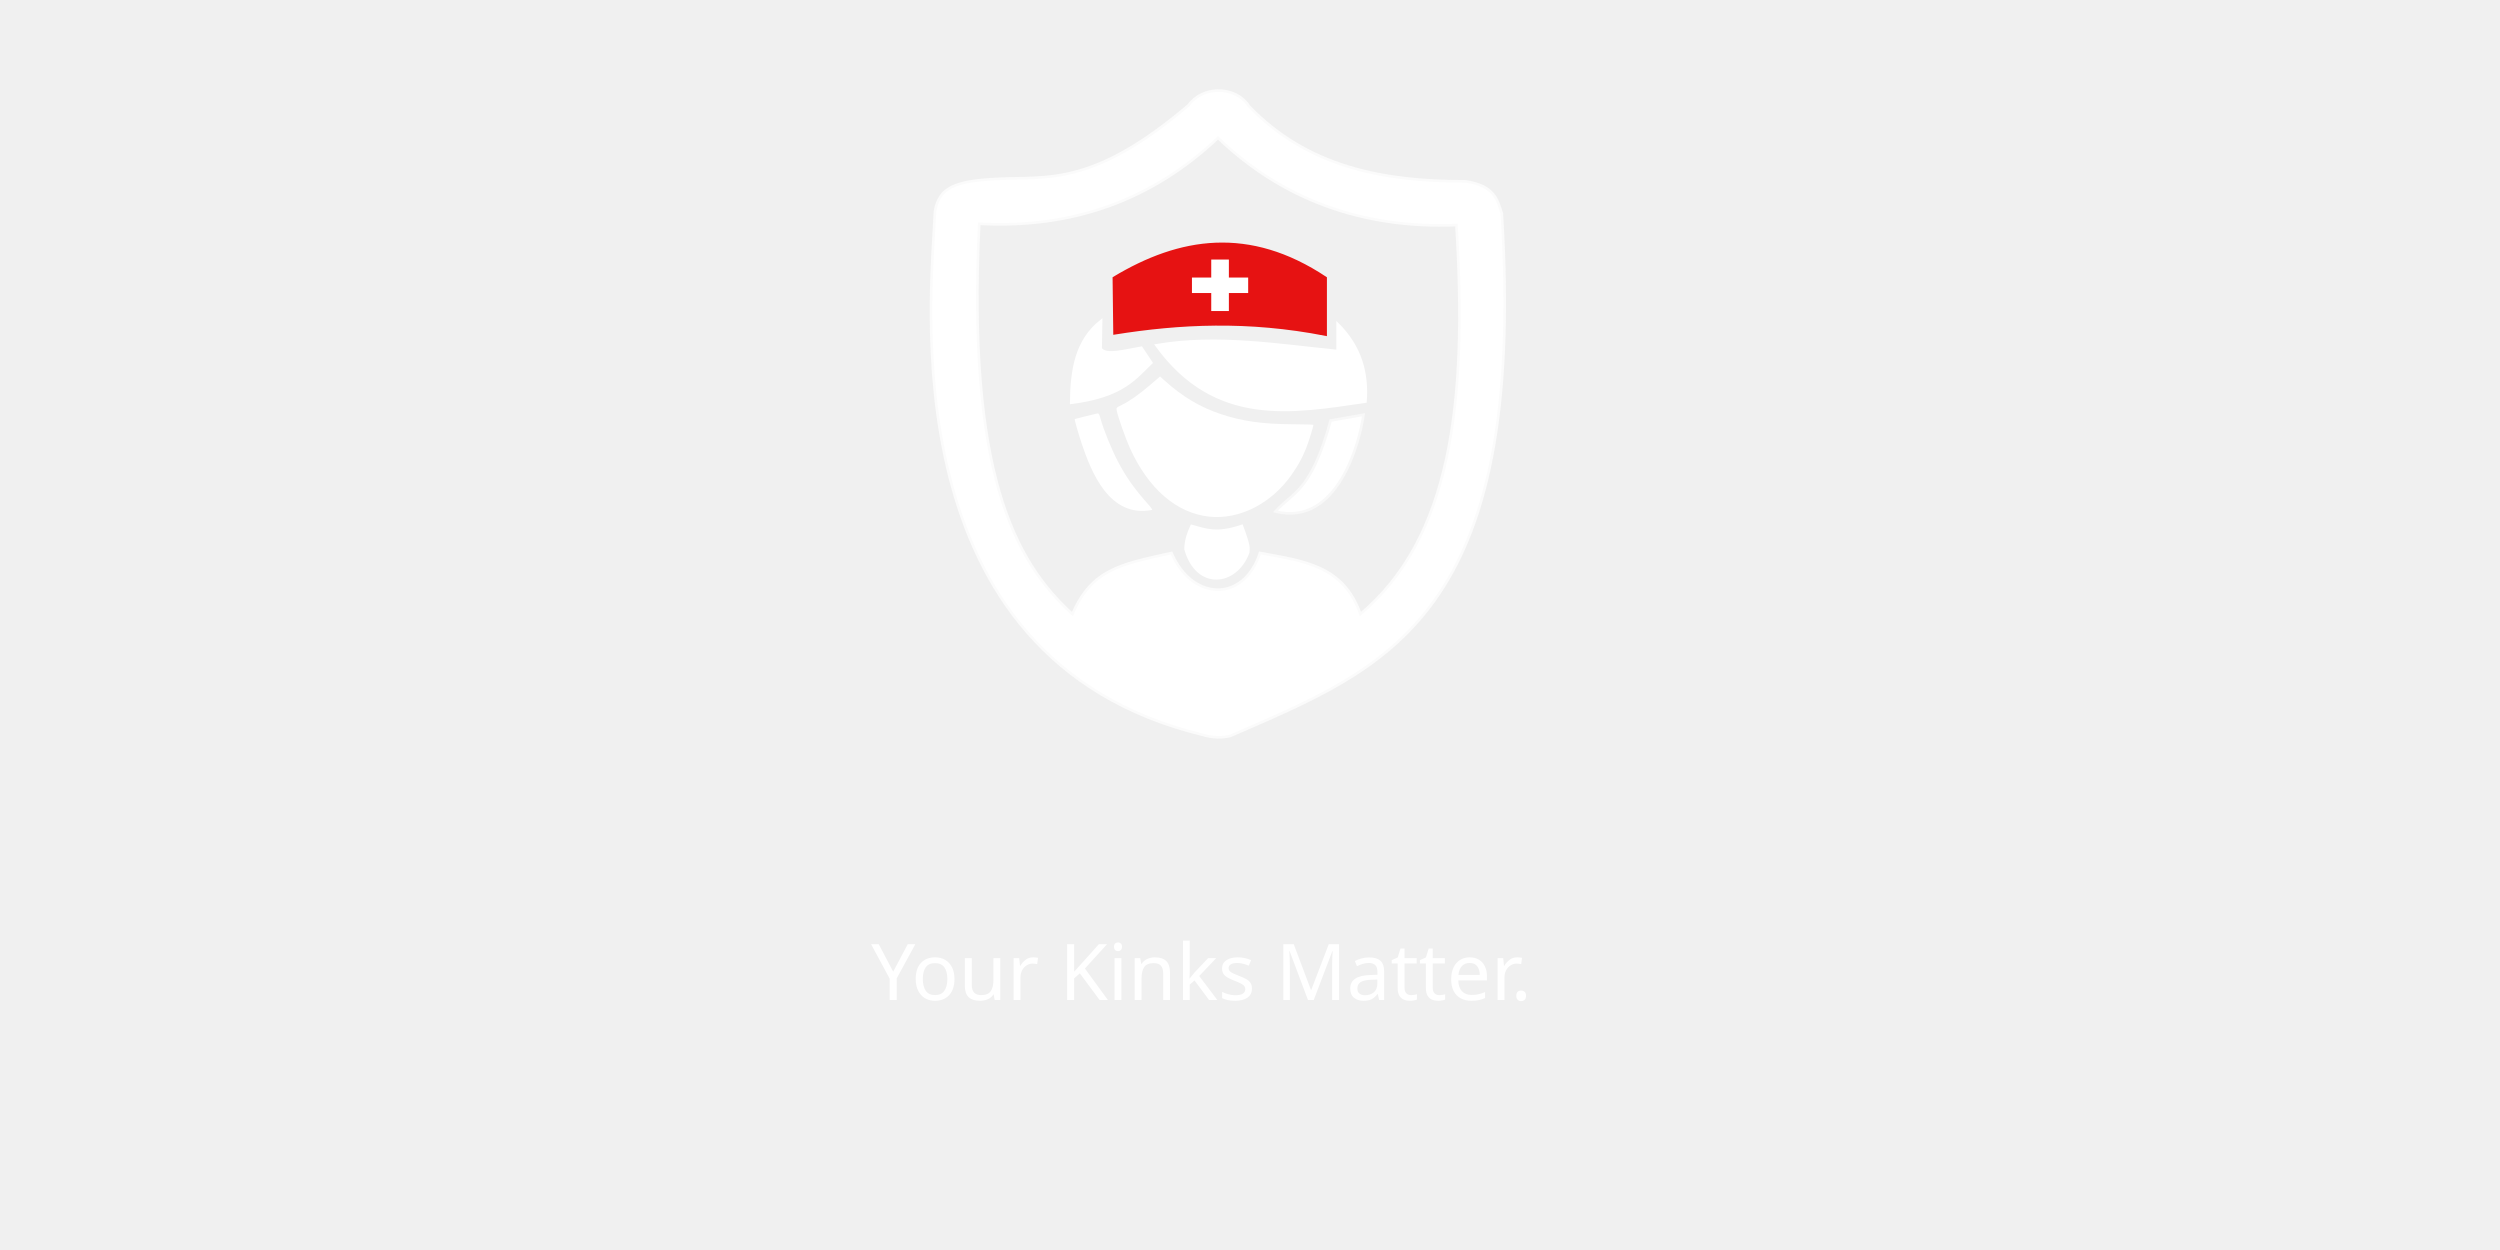
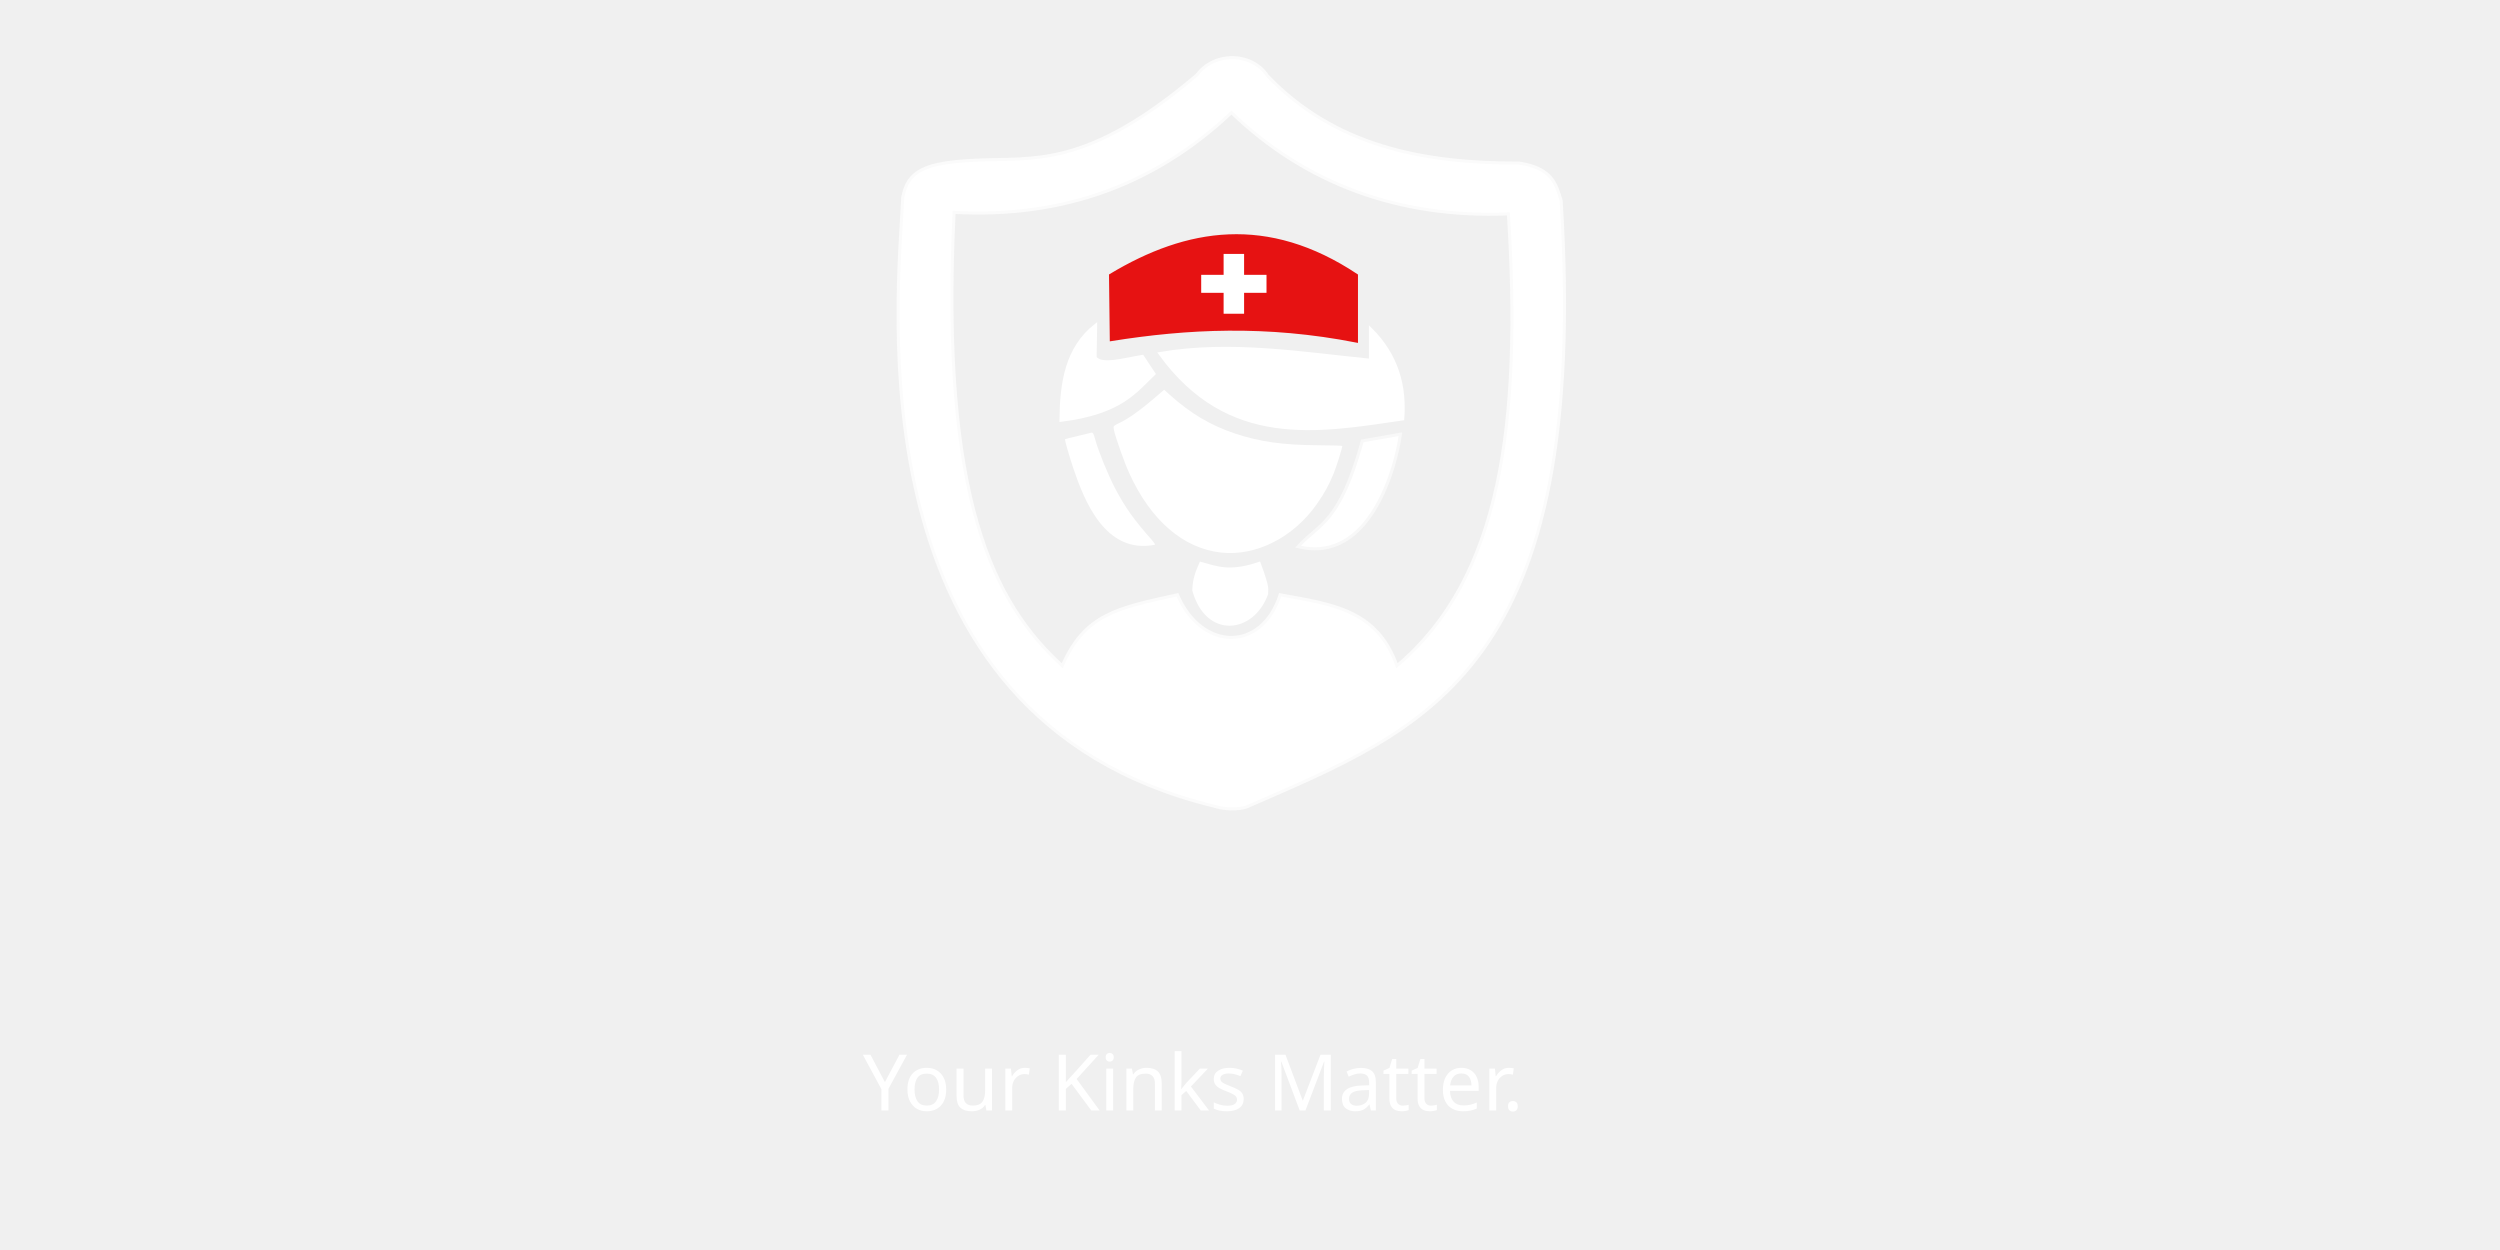
<svg xmlns="http://www.w3.org/2000/svg" width="1280" height="640" viewBox="0 0 1280 640" version="1.1" id="SVGRoot">
  <defs id="defs3794" />
-   <g id="layer3">
-     <path style="display:inline;fill:#ffffff;fill-opacity:1;stroke:#fbfbfb;stroke-width:1.344px;stroke-linecap:butt;stroke-linejoin:miter;stroke-opacity:1" d="M 623.359 46.381 C 617.739 46.53 612.093 48.991 608.389 54.008 C 559.257 95.696 536.27 90.289 510.656 91.59 C 488.731 92.644 480.845 96.13 478.725 108.082 C 476.768 152.226 454.913 337.171 615.689 376.205 C 620.111 377.73 626.491 377.938 630.342 376.613 C 709.636 341.924 781.81 316.826 768.922 109.312 C 766.725 102.407 765.217 95.069 750.398 92.854 C 707.749 92.976 669.213 85.268 639.518 54.42 C 636.068 49.01 629.729 46.211 623.359 46.381 z M 623.619 70.6 C 656.255 101.979 697.495 117.216 745.682 115.238 C 751.447 207.748 742.491 275.672 696.545 314.396 C 687.722 289.324 667.289 287.251 645.092 283.123 C 636.687 308.763 610.281 307.603 599.814 283.123 C 573.218 288.958 558.987 291.645 549.047 314.396 C 518.88 286.831 495.299 241.251 501.367 114.578 C 549.498 117.182 590.124 102.23 623.619 70.6 z " id="path4878" />
+   <g id="layer3" style="display:inline">
+     <g id="g4554" transform="translate(2.828427,4.242641)">
+       <flowRoot transform="translate(122.9289,66.3259)" style="font-style:normal;font-weight:normal;font-size:40px;line-height:1.25;font-family:sans-serif;letter-spacing:0px;word-spacing:0px;display:inline;fill:#ffffff;fill-opacity:1;stroke:none" id="flowRoot3747" xml:space="preserve">
+         <flowRegion style="fill:#ffffff;fill-opacity:1" id="flowRegion3749">
+           <rect style="fill:#ffffff;fill-opacity:1" y="358" x="140" height="116.988" width="755.844" id="rect3751" />
+         </flowRegion>
+         <flowPara style="font-style:normal;font-variant:normal;font-weight:bold;font-stretch:normal;font-size:96px;font-family:Arial;-inkscape-font-specification:'Arial Bold';fill:#ffffff;fill-opacity:1" id="flowPara3753">Paraphilic Clinic</flowPara>
+       </flowRoot>
+       <a id="a840">
+         <text xml:space="preserve" style="font-style:normal;font-weight:normal;font-size:40px;line-height:1.25;font-family:sans-serif;letter-spacing:0px;word-spacing:0px;display:inline;fill:#ffffff;fill-opacity:1;stroke:none" x="438.929" y="564.326" id="text3765">
+           <tspan id="tspan3763" x="438.929" y="564.326">Your Kinks Matter.</tspan>
+         </text>
+       </a>
+     </g>
  </g>
-   <g id="layer2" />
  <g id="layer1" style="display:inline" transform="translate(0,384)">
    <a id="a4597" />
-     <path style="fill:#ffffff;stroke:#ffffff;stroke-width:1.344px;stroke-linecap:butt;stroke-linejoin:miter;stroke-opacity:1;fill-opacity:1" d="m 563.754,-219.681 -0.243,14.199 c 2.726,3.901 12.672,0.874 20.859,-0.466 l 5.094,7.681 c -8.226,7.82 -14.569,17.154 -40.991,20.484 0.168,-16.33 2.323,-31.706 15.281,-41.899 z" id="path4864" />
-     <path style="fill:#ffffff;stroke:#ffffff;stroke-width:1.344px;stroke-linecap:butt;stroke-linejoin:miter;stroke-opacity:1;fill-opacity:1" d="m 592.096,-207.204 c 30.108,41.654 69.57,34.29 107.021,28.804 1.121,-14.63 -2.568,-28.105 -14.235,-39.667 v 13.826 c -29.455,-2.911 -61.554,-8.344 -92.786,-2.963 z" id="path4866" />
-     <path style="fill:none;stroke:#000000;stroke-width:1.344px;stroke-linecap:butt;stroke-linejoin:miter;stroke-opacity:0" d="m 594.073,-192.68 c -7.252,6.446 -14.327,13.099 -23.77,16.992 20.957,84.45 92.123,65.672 103.326,7.914 -27.43,1.107 -56.181,-0.573 -79.556,-24.907 z" id="path4870" />
-     <path style="fill:#ffffff;stroke:#f8f8f8;stroke-width:1.344px;stroke-linecap:butt;stroke-linejoin:miter;stroke-opacity:1;fill-opacity:1" d="m 681.28,-168.689 16.808,-2.963 c -1.775,13.552 -13.145,57.54 -45.107,49.543 9.264,-10.25 18.187,-9.872 28.299,-46.58 z" id="path4872" />
-     <path style="fill:#ffffff;stroke:#ffffff;stroke-width:1.344px;stroke-linecap:butt;stroke-linejoin:miter;stroke-opacity:1;fill-opacity:1" d="m 610.104,-114.703 c 6.736,1.766 12.414,4.546 25.726,0 4.403,11.82 3.149,11.153 3.259,13.497 -6.247,16.908 -26.266,19.087 -32.072,-1.646 0.15,-5.076 1.594,-8.495 3.087,-11.851 z" id="path4874" />
-     <path style="display:inline;fill:#e61212;fill-opacity:1;stroke:#e61212;stroke-width:1.344px;stroke-linecap:butt;stroke-linejoin:miter;stroke-opacity:1" d="m 570.66,-213.364 c 33.32,-5.326 68.359,-7.118 108.05,0.658 v -28.969 c -39.206,-26.065 -74.658,-20.309 -108.393,0 z" id="path4012" />
-     <path style="display:inline;fill:#ffffff;stroke:#ffffff;stroke-width:1.344px;stroke-linecap:butt;stroke-linejoin:miter;stroke-opacity:1" d="m 620.829,-250.441 h 7.684 v 9.217 h 9.879 v 6.584 h -9.879 v 9.217 h -7.684 v -9.217 h -9.879 v -6.584 h 9.879 z" id="path4853" />
-     <path style="fill:#ffffff;fill-opacity:1;stroke-width:0.475" d="m 619.016,-119.488 c -16.677,-1.846 -30.992,-14.217 -40.44,-34.949 -2.187,-4.8 -6.175,-16.078 -6.781,-19.182 -0.319,-1.633 -0.293,-1.664 2.515,-3.034 4.045,-1.973 8.865,-5.368 14.631,-10.304 l 5.002,-4.282 2.517,2.258 c 9.165,8.22 18.038,13.481 28.757,17.05 10.867,3.618 21.128,5.059 36.702,5.152 5.803,0.035 10.55,0.168 10.55,0.296 -0.005,0.951 -2.629,9.315 -3.843,12.248 -2.152,5.199 -3.927,8.423 -7.304,13.268 -10.303,14.782 -26.861,23.189 -42.305,21.48 z" id="path108" />
-     <path style="fill:#ffffff;fill-opacity:1;stroke-width:0.475" d="m 553.966,-156.474 c -2.038,-6.107 -3.932,-12.788 -3.681,-12.986 0.099,-0.078 2.582,-0.706 5.516,-1.395 2.935,-0.689 5.685,-1.353 6.111,-1.475 0.604,-0.173 0.964,0.47 1.636,2.929 1.463,5.351 5.563,15.439 8.754,21.54 4.393,8.401 8.373,13.993 16.315,22.926 0.853,0.959 1.426,1.863 1.274,2.008 -22.035,4.364 -31.233,-19.795 -35.926,-33.547 z" id="path114" />
-     <flowRoot xml:space="preserve" id="flowRoot3747" style="font-style:normal;font-weight:normal;font-size:40px;line-height:1.25;font-family:sans-serif;letter-spacing:0px;word-spacing:0px;fill:#ffffff;fill-opacity:1;stroke:none;" transform="translate(130,-370)">
-       <flowRegion id="flowRegion3749" style="fill:#ffffff;fill-opacity:1;">
-         <rect id="rect3751" width="1050" height="158" x="140" y="358" style="fill:#ffffff;fill-opacity:1;" />
-       </flowRegion>
-       <flowPara id="flowPara3753" style="font-style:normal;font-variant:normal;font-weight:bold;font-stretch:normal;font-size:96px;font-family:Arial;-inkscape-font-specification:'Arial Bold';fill:#ffffff;fill-opacity:1;">Paraphilic Clinic</flowPara>
-     </flowRoot>
    <flowRoot xml:space="preserve" id="flowRoot3755" style="font-style:normal;font-weight:normal;font-size:40px;line-height:1.25;font-family:sans-serif;letter-spacing:0px;word-spacing:0px;fill:#000000;fill-opacity:1;stroke:none" transform="translate(0,-384)">
      <flowRegion id="flowRegion3757">
        <rect id="rect3759" width="712" height="40" x="284" y="506" />
      </flowRegion>
      <flowPara id="flowPara3761">Your</flowPara>
    </flowRoot>
-     <text xml:space="preserve" style="font-style:normal;font-weight:normal;font-size:40px;line-height:1.25;font-family:sans-serif;letter-spacing:0px;word-spacing:0px;fill:#ffffff;fill-opacity:1;stroke:none;" x="446" y="128" id="text3765">
-       <tspan id="tspan3763" x="446" y="128">Your Kinks Matter.</tspan>
-     </text>
+     <a id="a870" transform="matrix(1.161636,0,0,1.161636,-93.9094,37.71048)">
+       <g id="g868">
+         <path style="fill:#ffffff;fill-opacity:1;stroke:#ffffff;stroke-width:1.344px;stroke-linecap:butt;stroke-linejoin:miter;stroke-opacity:1" d="m 563.754,-219.681 -0.243,14.199 c 2.726,3.901 12.672,0.874 20.859,-0.466 l 5.094,7.681 c -8.226,7.82 -14.569,17.154 -40.991,20.484 0.168,-16.33 2.323,-31.706 15.281,-41.899 z" id="path4864" />
+         <path style="fill:#ffffff;fill-opacity:1;stroke:#ffffff;stroke-width:1.344px;stroke-linecap:butt;stroke-linejoin:miter;stroke-opacity:1" d="m 592.096,-207.204 c 30.108,41.654 69.57,34.29 107.021,28.804 1.121,-14.63 -2.568,-28.105 -14.235,-39.667 v 13.826 c -29.455,-2.911 -61.554,-8.344 -92.786,-2.963 z" id="path4866" />
+         <path style="fill:none;stroke:#000000;stroke-width:1.344px;stroke-linecap:butt;stroke-linejoin:miter;stroke-opacity:0" d="m 594.073,-192.68 c -7.252,6.446 -14.327,13.099 -23.77,16.992 20.957,84.45 92.123,65.672 103.326,7.914 -27.43,1.107 -56.181,-0.573 -79.556,-24.907 z" id="path4870" />
+         <path style="fill:#ffffff;fill-opacity:1;stroke:#f8f8f8;stroke-width:1.344px;stroke-linecap:butt;stroke-linejoin:miter;stroke-opacity:1" d="m 681.28,-168.689 16.808,-2.963 c -1.775,13.552 -13.145,57.54 -45.107,49.543 9.264,-10.25 18.187,-9.872 28.299,-46.58 z" id="path4872" />
+         <path style="fill:#ffffff;fill-opacity:1;stroke:#ffffff;stroke-width:1.344px;stroke-linecap:butt;stroke-linejoin:miter;stroke-opacity:1" d="m 610.104,-114.703 c 6.736,1.766 12.414,4.546 25.726,0 4.403,11.82 3.149,11.153 3.259,13.497 -6.247,16.908 -26.266,19.087 -32.072,-1.646 0.15,-5.076 1.594,-8.495 3.087,-11.851 z" id="path4874" />
+         <path style="display:inline;fill:#e61212;fill-opacity:1;stroke:#e61212;stroke-width:1.344px;stroke-linecap:butt;stroke-linejoin:miter;stroke-opacity:1" d="m 570.66,-213.364 c 33.32,-5.326 68.359,-7.118 108.05,0.658 v -28.969 c -39.206,-26.065 -74.658,-20.309 -108.393,0 z" id="path4012" />
+         <path style="display:inline;fill:#ffffff;stroke:#ffffff;stroke-width:1.344px;stroke-linecap:butt;stroke-linejoin:miter;stroke-opacity:1" d="m 620.829,-250.441 h 7.684 v 9.217 h 9.879 v 6.584 h -9.879 v 9.217 h -7.684 v -9.217 h -9.879 v -6.584 h 9.879 z" id="path4853" />
+         <path style="fill:#ffffff;fill-opacity:1;stroke-width:0.475" d="m 619.016,-119.488 c -16.677,-1.846 -30.992,-14.217 -40.44,-34.949 -2.187,-4.8 -6.175,-16.078 -6.781,-19.182 -0.319,-1.633 -0.293,-1.664 2.515,-3.034 4.045,-1.973 8.865,-5.368 14.631,-10.304 l 5.002,-4.282 2.517,2.258 c 9.165,8.22 18.038,13.481 28.757,17.05 10.867,3.618 21.128,5.059 36.702,5.152 5.803,0.035 10.55,0.168 10.55,0.296 -0.005,0.951 -2.629,9.315 -3.843,12.248 -2.152,5.199 -3.927,8.423 -7.304,13.268 -10.303,14.782 -26.861,23.189 -42.305,21.48 z" id="path108" />
+         <path style="fill:#ffffff;fill-opacity:1;stroke-width:0.475" d="m 553.966,-156.474 c -2.038,-6.107 -3.932,-12.788 -3.681,-12.986 0.099,-0.078 2.582,-0.706 5.516,-1.395 2.935,-0.689 5.685,-1.353 6.111,-1.475 0.604,-0.173 0.964,0.47 1.636,2.929 1.463,5.351 5.563,15.439 8.754,21.54 4.393,8.401 8.373,13.993 16.315,22.926 0.853,0.959 1.426,1.863 1.274,2.008 -22.035,4.364 -31.233,-19.795 -35.926,-33.547 z" id="path114" />
+         <path style="display:inline;fill:#ffffff;fill-opacity:1;stroke:#fbfbfb;stroke-width:1.344px;stroke-linecap:butt;stroke-linejoin:miter;stroke-opacity:1" d="m 623.359,46.381 c -5.621,0.15 -11.267,2.61 -14.971,7.627 -49.132,41.689 -72.118,36.281 -97.732,37.582 -21.925,1.054 -29.811,4.54 -31.932,16.492 -1.957,44.144 -23.812,229.089 136.965,268.123 4.422,1.525 10.802,1.733 14.652,0.408 79.294,-34.69 151.469,-59.787 138.58,-267.301 -2.197,-6.905 -3.704,-14.243 -18.523,-16.459 -42.65,0.123 -81.185,-7.586 -110.881,-38.434 -3.45,-5.409 -9.788,-8.209 -16.158,-8.039 z m 0.26,24.219 c 32.636,31.38 73.876,46.617 122.062,44.639 5.766,92.509 -3.191,160.434 -49.137,199.158 -8.822,-25.073 -29.256,-27.145 -51.453,-31.273 -8.405,25.64 -34.811,24.48 -45.277,0 -26.596,5.835 -40.827,8.522 -50.768,31.273 -30.167,-27.566 -53.748,-73.145 -47.68,-199.818 48.131,2.604 88.756,-12.348 122.252,-43.979 z" id="path4878" transform="translate(0,-384)" />
+       </g>
+     </a>
  </g>
</svg>
